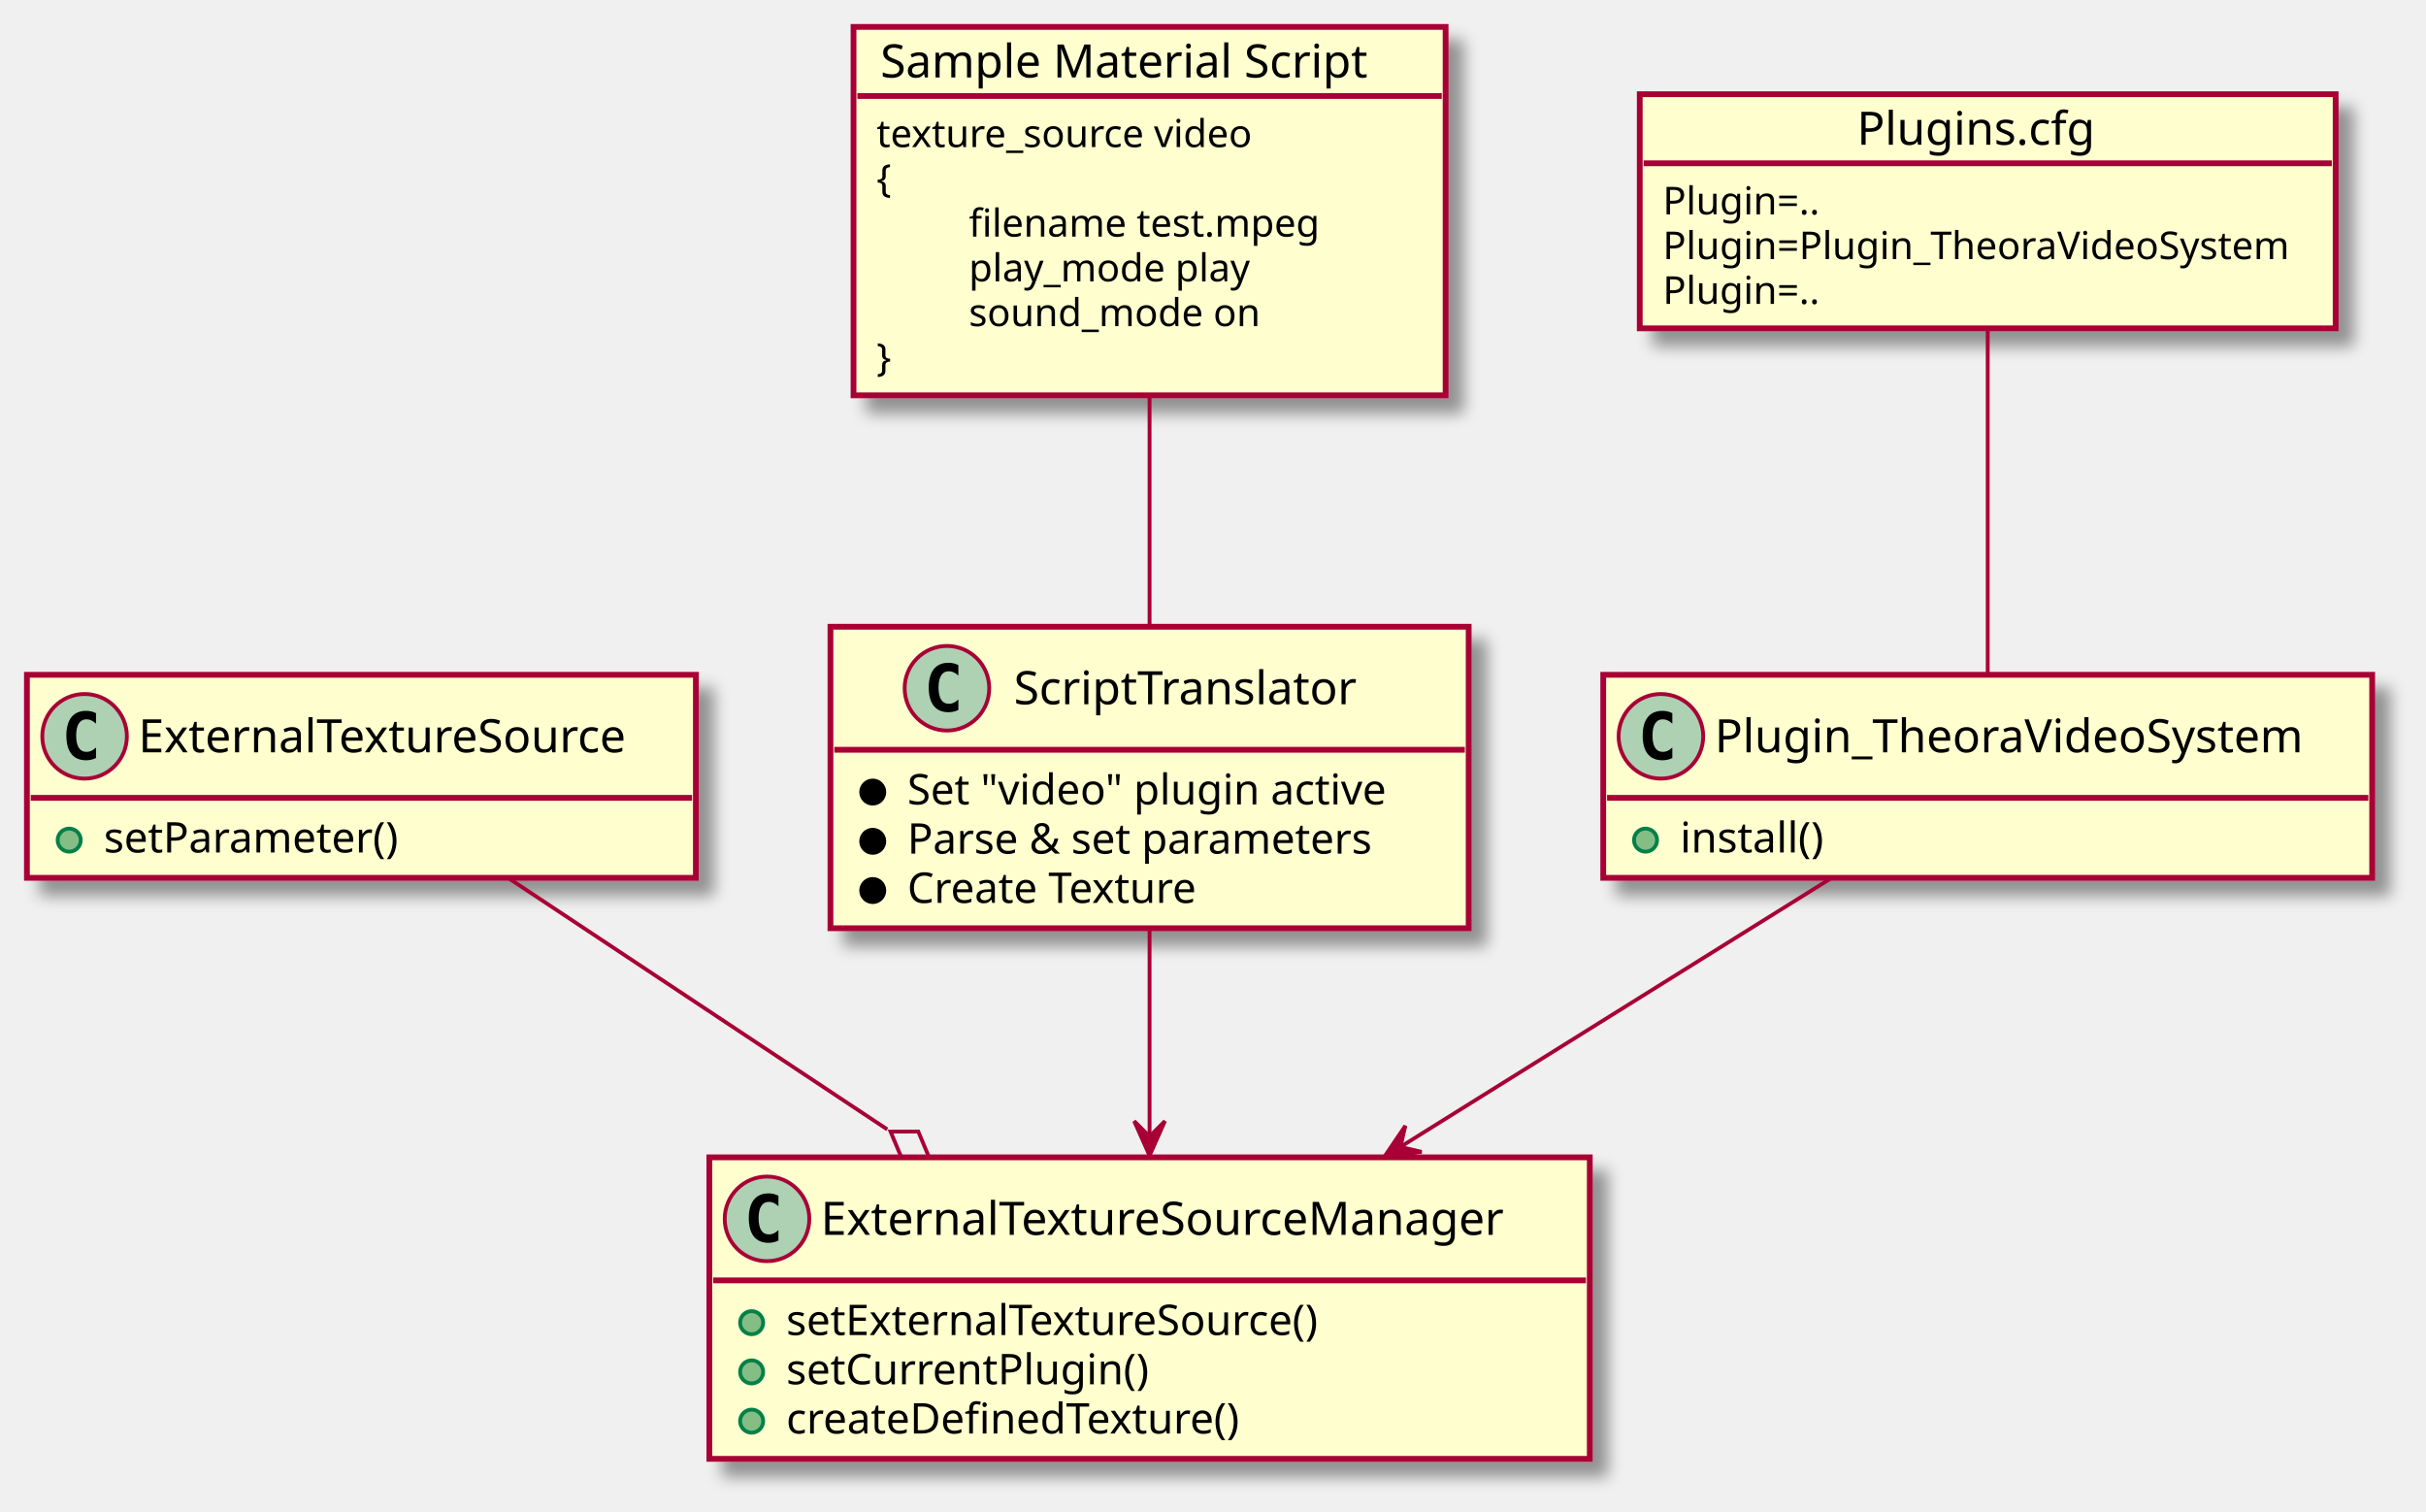
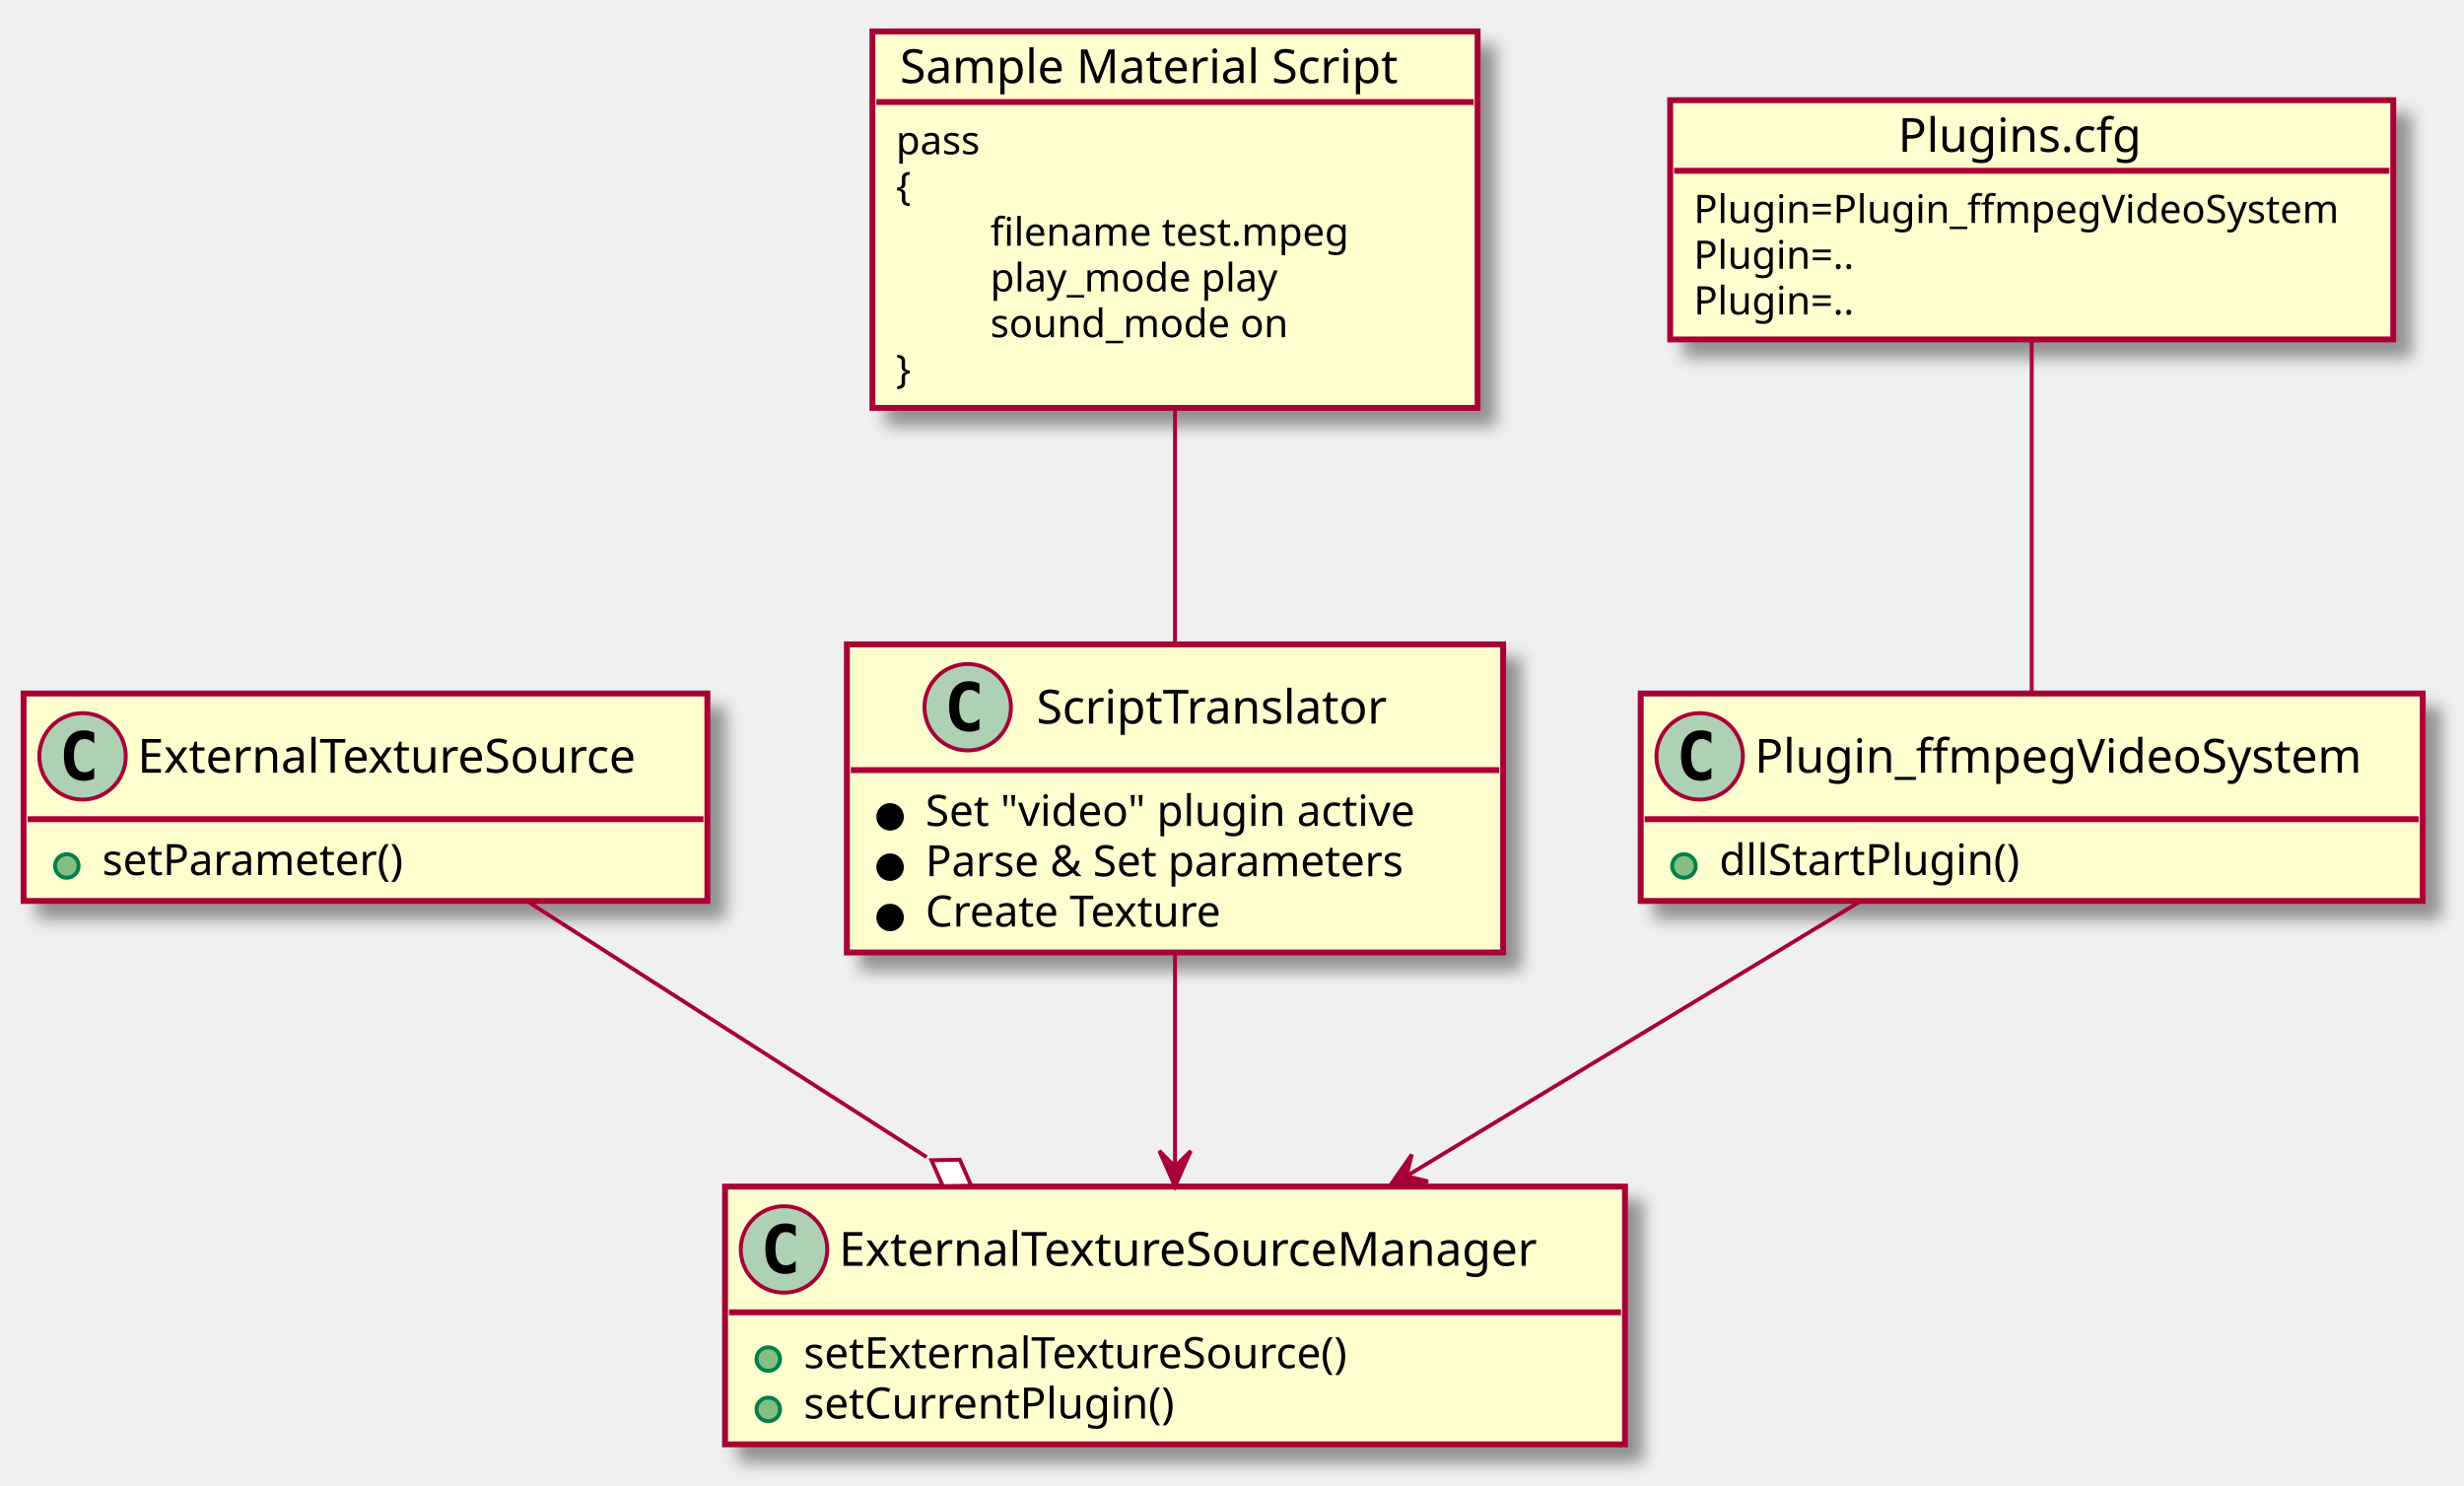
- <svg xmlns="http://www.w3.org/2000/svg" contentScriptType="application/ecmascript" contentStyleType="text/css" height="393px" preserveAspectRatio="none" style="width:631px;height:393px;background:#00000000;" version="1.1" viewBox="0 0 631 393" width="631px" zoomAndPan="magnify">
+ <svg xmlns="http://www.w3.org/2000/svg" contentScriptType="application/ecmascript" contentStyleType="text/css" height="378px" preserveAspectRatio="none" style="width:627px;height:378px;" version="1.1" viewBox="0 0 627 378" width="627px" zoomAndPan="magnify">
  <defs>
-     <filter height="300%" id="fpeboasbixc3p" width="300%" x="-1" y="-1">
+     <filter height="300%" id="fef4hhb0t968e" width="300%" x="-1" y="-1">
      <feGaussianBlur result="blurOut" stdDeviation="2.0" />
      <feColorMatrix in="blurOut" result="blurOut2" type="matrix" values="0 0 0 0 0 0 0 0 0 0 0 0 0 0 0 0 0 0 .4 0" />
      <feOffset dx="4.0" dy="4.0" in="blurOut2" result="blurOut3" />
      <feBlend in="SourceGraphic" in2="blurOut3" mode="normal" />
    </filter>
  </defs>
  <g>
-     <rect codeLine="4" fill="#FEFECE" filter="url(#fpeboasbixc3p)" height="52.805" id="ExternalTextureSource" style="stroke:#A80036;stroke-width:1.5;" width="174" x="7" y="175.5" />
-     <ellipse cx="22" cy="191.5" fill="#ADD1B2" rx="11" ry="11" style="stroke:#A80036;stroke-width:1.0;" />
-     <path d="M24.969,197.141 Q24.391,197.438 23.75,197.578 Q23.109,197.734 22.406,197.734 Q19.906,197.734 18.578,196.094 Q17.266,194.438 17.266,191.312 Q17.266,188.188 18.578,186.531 Q19.906,184.875 22.406,184.875 Q23.109,184.875 23.75,185.031 Q24.406,185.188 24.969,185.484 L24.969,188.203 Q24.344,187.625 23.75,187.359 Q23.156,187.078 22.531,187.078 Q21.188,187.078 20.5,188.156 Q19.812,189.219 19.812,191.312 Q19.812,193.406 20.5,194.484 Q21.188,195.547 22.531,195.547 Q23.156,195.547 23.75,195.281 Q24.344,195 24.969,194.422 L24.969,197.141 Z " fill="#000000" />
-     <text fill="#000000" font-family="sans-serif" font-size="12" lengthAdjust="spacing" textLength="142" x="36" y="195.654">ExternalTextureSource</text>
-     <line style="stroke:#A80036;stroke-width:1.5;" x1="8" x2="180" y1="207.5" y2="207.5" />
-     <ellipse cx="18" cy="218.5" fill="#84BE84" rx="3" ry="3" style="stroke:#038048;stroke-width:1.0;" />
-     <text fill="#000000" font-family="sans-serif" font-size="11" lengthAdjust="spacing" textLength="86" x="27" y="221.71">setParameter()</text>
-     <rect codeLine="7" fill="#FEFECE" filter="url(#fpeboasbixc3p)" height="78.414" id="ExternalTextureSourceManager" style="stroke:#A80036;stroke-width:1.5;" width="229" x="184.5" y="301" />
-     <ellipse cx="199.5" cy="317" fill="#ADD1B2" rx="11" ry="11" style="stroke:#A80036;stroke-width:1.0;" />
-     <path d="M202.469,322.641 Q201.891,322.938 201.25,323.078 Q200.609,323.234 199.906,323.234 Q197.406,323.234 196.078,321.594 Q194.766,319.938 194.766,316.812 Q194.766,313.688 196.078,312.031 Q197.406,310.375 199.906,310.375 Q200.609,310.375 201.25,310.531 Q201.906,310.688 202.469,310.984 L202.469,313.703 Q201.844,313.125 201.25,312.859 Q200.656,312.578 200.031,312.578 Q198.688,312.578 198,313.656 Q197.312,314.719 197.312,316.812 Q197.312,318.906 198,319.984 Q198.688,321.047 200.031,321.047 Q200.656,321.047 201.25,320.781 Q201.844,320.5 202.469,319.922 L202.469,322.641 Z " fill="#000000" />
-     <text fill="#000000" font-family="sans-serif" font-size="12" lengthAdjust="spacing" textLength="197" x="213.5" y="321.154">ExternalTextureSourceManager</text>
-     <line style="stroke:#A80036;stroke-width:1.5;" x1="185.5" x2="412.5" y1="333" y2="333" />
-     <ellipse cx="195.5" cy="344" fill="#84BE84" rx="3" ry="3" style="stroke:#038048;stroke-width:1.0;" />
-     <text fill="#000000" font-family="sans-serif" font-size="11" lengthAdjust="spacing" textLength="155" x="204.5" y="347.21">setExternalTextureSource()</text>
-     <ellipse cx="195.5" cy="356.805" fill="#84BE84" rx="3" ry="3" style="stroke:#038048;stroke-width:1.0;" />
-     <text fill="#000000" font-family="sans-serif" font-size="11" lengthAdjust="spacing" textLength="103" x="204.5" y="360.015">setCurrentPlugin()</text>
-     <ellipse cx="195.5" cy="369.609" fill="#84BE84" rx="3" ry="3" style="stroke:#038048;stroke-width:1.0;" />
-     <text fill="#000000" font-family="sans-serif" font-size="11" lengthAdjust="spacing" textLength="130" x="204.5" y="372.82">createDefinedTexture()</text>
-     <rect codeLine="13" fill="#FEFECE" filter="url(#fpeboasbixc3p)" height="78.414" id="ScriptTranslator" style="stroke:#A80036;stroke-width:1.5;" width="166" x="216" y="163" />
-     <ellipse cx="246.3" cy="179" fill="#ADD1B2" rx="11" ry="11" style="stroke:#A80036;stroke-width:1.0;" />
-     <path d="M249.269,184.641 Q248.691,184.938 248.05,185.078 Q247.409,185.234 246.706,185.234 Q244.206,185.234 242.878,183.594 Q241.566,181.938 241.566,178.812 Q241.566,175.688 242.878,174.031 Q244.206,172.375 246.706,172.375 Q247.409,172.375 248.05,172.531 Q248.706,172.688 249.269,172.984 L249.269,175.703 Q248.644,175.125 248.05,174.859 Q247.456,174.578 246.831,174.578 Q245.488,174.578 244.8,175.656 Q244.113,176.719 244.113,178.812 Q244.113,180.906 244.8,181.984 Q245.488,183.047 246.831,183.047 Q247.456,183.047 248.05,182.781 Q248.644,182.5 249.269,181.922 L249.269,184.641 Z " fill="#000000" />
-     <text fill="#000000" font-family="sans-serif" font-size="12" lengthAdjust="spacing" textLength="100" x="263.7" y="183.154">ScriptTranslator</text>
-     <line style="stroke:#A80036;stroke-width:1.5;" x1="217" x2="381" y1="195" y2="195" />
-     <ellipse cx="227" cy="206" fill="#000000" rx="3" ry="3" style="stroke:#000000;stroke-width:1.0;" />
-     <text fill="#000000" font-family="sans-serif" font-size="11" lengthAdjust="spacing" textLength="138" x="236" y="209.21">Set "video" plugin active</text>
-     <ellipse cx="227" cy="218.805" fill="#000000" rx="3" ry="3" style="stroke:#000000;stroke-width:1.0;" />
-     <text fill="#000000" font-family="sans-serif" font-size="11" lengthAdjust="spacing" textLength="140" x="236" y="222.015">Parse &amp; set parameters</text>
-     <ellipse cx="227" cy="231.609" fill="#000000" rx="3" ry="3" style="stroke:#000000;stroke-width:1.0;" />
-     <text fill="#000000" font-family="sans-serif" font-size="11" lengthAdjust="spacing" textLength="85" x="236" y="234.82">Create Texture</text>
-     <rect codeLine="18" fill="#FEFECE" filter="url(#fpeboasbixc3p)" height="52.805" id="Plugin_TheoraVideoSystem" style="stroke:#A80036;stroke-width:1.5;" width="200" x="417" y="175.5" />
-     <ellipse cx="432" cy="191.5" fill="#ADD1B2" rx="11" ry="11" style="stroke:#A80036;stroke-width:1.0;" />
-     <path d="M434.969,197.141 Q434.391,197.438 433.75,197.578 Q433.109,197.734 432.406,197.734 Q429.906,197.734 428.578,196.094 Q427.266,194.438 427.266,191.312 Q427.266,188.188 428.578,186.531 Q429.906,184.875 432.406,184.875 Q433.109,184.875 433.75,185.031 Q434.406,185.188 434.969,185.484 L434.969,188.203 Q434.344,187.625 433.75,187.359 Q433.156,187.078 432.531,187.078 Q431.188,187.078 430.5,188.156 Q429.812,189.219 429.812,191.312 Q429.812,193.406 430.5,194.484 Q431.188,195.547 432.531,195.547 Q433.156,195.547 433.75,195.281 Q434.344,195 434.969,194.422 L434.969,197.141 Z " fill="#000000" />
-     <text fill="#000000" font-family="sans-serif" font-size="12" lengthAdjust="spacing" textLength="168" x="446" y="195.654">Plugin_TheoraVideoSystem</text>
-     <line style="stroke:#A80036;stroke-width:1.5;" x1="418" x2="616" y1="207.5" y2="207.5" />
-     <ellipse cx="428" cy="218.5" fill="#84BE84" rx="3" ry="3" style="stroke:#038048;stroke-width:1.0;" />
-     <text fill="#000000" font-family="sans-serif" font-size="11" lengthAdjust="spacing" textLength="42" x="437" y="221.71">install()</text>
-     <rect fill="#FEFECE" filter="url(#fpeboasbixc3p)" height="60.891" style="stroke:#A80036;stroke-width:1.5;" width="181" x="426.5" y="24.5" />
-     <text fill="#000000" font-family="sans-serif" font-size="12" lengthAdjust="spacing" textLength="68" x="483" y="37.639">Plugins.cfg</text>
-     <line style="stroke:#A80036;stroke-width:1.5;" x1="427.5" x2="606.5" y1="42.469" y2="42.469" />
-     <text fill="#000000" font-family="sans-serif" font-size="10" lengthAdjust="spacing" textLength="43" x="432.5" y="55.751">Plugin=..</text>
-     <text fill="#000000" font-family="sans-serif" font-size="10" lengthAdjust="spacing" textLength="169" x="432.5" y="67.392">Plugin=Plugin_TheoraVideoSystem</text>
-     <text fill="#000000" font-family="sans-serif" font-size="10" lengthAdjust="spacing" textLength="43" x="432.5" y="79.032">Plugin=..</text>
-     <rect fill="#FEFECE" filter="url(#fpeboasbixc3p)" height="95.812" style="stroke:#A80036;stroke-width:1.5;" width="154" x="222" y="7" />
-     <text fill="#000000" font-family="sans-serif" font-size="12" lengthAdjust="spacing" textLength="140" x="229" y="20.139">Sample Material Script</text>
-     <line style="stroke:#A80036;stroke-width:1.5;" x1="223" x2="375" y1="24.969" y2="24.969" />
-     <text fill="#000000" font-family="sans-serif" font-size="10" lengthAdjust="spacing" textLength="102" x="228" y="38.251">texture_source video</text>
-     <text fill="#000000" font-family="sans-serif" font-size="10" lengthAdjust="spacing" textLength="6" x="228" y="49.892">{</text>
-     <text fill="#000000" font-family="sans-serif" font-size="10" lengthAdjust="spacing" textLength="95" x="252" y="61.532">filename test.mpeg</text>
-     <text fill="#000000" font-family="sans-serif" font-size="10" lengthAdjust="spacing" textLength="76" x="252" y="73.173">play_mode play</text>
-     <text fill="#000000" font-family="sans-serif" font-size="10" lengthAdjust="spacing" textLength="77" x="252" y="84.814">sound_mode on</text>
-     <text fill="#000000" font-family="sans-serif" font-size="10" lengthAdjust="spacing" textLength="6" x="228" y="96.454">}</text>
-     <path codeLine="12" d="M132.56,228.58 C160.17,246.9 198.1,272.06 230.77,293.73 " fill="none" id="ExternalTextureSource-to-ExternalTextureSourceManager" style="stroke:#A80036;stroke-width:1.0;" />
-     <polygon points="241.63,300.94,238.842,294.289,231.631,294.305,234.419,300.955,241.63,300.94" style="stroke:#A80036;stroke-width:1.0;fill:none;" />
-     <path codeLine="26" d="M517,85.69 C517,112.04 517,150.14 517,175.23 " fill="none" id="Plugins.cfg-Plugin_TheoraVideoSystem" style="stroke:#A80036;stroke-width:1.0;" />
-     <path codeLine="27" d="M476,228.58 C444.59,248.17 400.64,275.59 364.39,298.2 " fill="none" id="Plugin_TheoraVideoSystem-to-ExternalTextureSourceManager" style="stroke:#A80036;stroke-width:1.0;" />
-     <polygon fill="#A80036" points="360.01,300.94,369.764,299.577,364.254,298.296,365.534,292.786,360.01,300.94" style="stroke:#A80036;stroke-width:1.0;" />
-     <path codeLine="28" d="M299,241.25 C299,258.05 299,277.87 299,295.26 " fill="none" id="ScriptTranslator-to-ExternalTextureSourceManager" style="stroke:#A80036;stroke-width:1.0;" />
-     <polygon fill="#A80036" points="299,300.57,303,291.57,299,295.57,295,291.57,299,300.57" style="stroke:#A80036;stroke-width:1.0;" />
-     <path codeLine="38" d="M299,103.08 C299,122.43 299,144.54 299,162.86 " fill="none" id="material-ScriptTranslator" style="stroke:#A80036;stroke-width:1.0;" />
+     <rect fill="#FEFECE" filter="url(#fef4hhb0t968e)" height="52.805" id="ExternalTextureSource" style="stroke: #A80036; stroke-width: 1.5;" width="174" x="6" y="176.5" />
+     <ellipse cx="21" cy="192.5" fill="#ADD1B2" rx="11" ry="11" style="stroke: #A80036; stroke-width: 1.0;" />
+     <path d="M23.969,198.141 Q23.391,198.438 22.75,198.578 Q22.109,198.734 21.406,198.734 Q18.906,198.734 17.578,197.094 Q16.266,195.438 16.266,192.312 Q16.266,189.188 17.578,187.531 Q18.906,185.875 21.406,185.875 Q22.109,185.875 22.75,186.031 Q23.406,186.188 23.969,186.484 L23.969,189.203 Q23.344,188.625 22.75,188.359 Q22.156,188.078 21.531,188.078 Q20.188,188.078 19.5,189.156 Q18.812,190.219 18.812,192.312 Q18.812,194.406 19.5,195.484 Q20.188,196.547 21.531,196.547 Q22.156,196.547 22.75,196.281 Q23.344,196 23.969,195.422 L23.969,198.141 Z " />
+     <text fill="#000000" font-family="sans-serif" font-size="12" lengthAdjust="spacingAndGlyphs" textLength="142" x="35" y="196.654">ExternalTextureSource</text>
+     <line style="stroke: #A80036; stroke-width: 1.5;" x1="7" x2="179" y1="208.5" y2="208.5" />
+     <ellipse cx="17" cy="220.402" fill="#84BE84" rx="3" ry="3" style="stroke: #038048; stroke-width: 1.0;" />
+     <text fill="#000000" font-family="sans-serif" font-size="11" lengthAdjust="spacingAndGlyphs" textLength="86" x="26" y="222.71">setParameter()</text>
+     <rect fill="#FEFECE" filter="url(#fef4hhb0t968e)" height="65.609" id="ExternalTextureSourceManager" style="stroke: #A80036; stroke-width: 1.5;" width="229" x="184.5" y="302" />
+     <ellipse cx="199.5" cy="318" fill="#ADD1B2" rx="11" ry="11" style="stroke: #A80036; stroke-width: 1.0;" />
+     <path d="M202.469,323.641 Q201.891,323.938 201.25,324.078 Q200.609,324.234 199.906,324.234 Q197.406,324.234 196.078,322.594 Q194.766,320.938 194.766,317.812 Q194.766,314.688 196.078,313.031 Q197.406,311.375 199.906,311.375 Q200.609,311.375 201.25,311.531 Q201.906,311.688 202.469,311.984 L202.469,314.703 Q201.844,314.125 201.25,313.859 Q200.656,313.578 200.031,313.578 Q198.688,313.578 198,314.656 Q197.312,315.719 197.312,317.812 Q197.312,319.906 198,320.984 Q198.688,322.047 200.031,322.047 Q200.656,322.047 201.25,321.781 Q201.844,321.5 202.469,320.922 L202.469,323.641 Z " />
+     <text fill="#000000" font-family="sans-serif" font-size="12" lengthAdjust="spacingAndGlyphs" textLength="197" x="213.5" y="322.154">ExternalTextureSourceManager</text>
+     <line style="stroke: #A80036; stroke-width: 1.5;" x1="185.5" x2="412.5" y1="334" y2="334" />
+     <ellipse cx="195.5" cy="345.902" fill="#84BE84" rx="3" ry="3" style="stroke: #038048; stroke-width: 1.0;" />
+     <text fill="#000000" font-family="sans-serif" font-size="11" lengthAdjust="spacingAndGlyphs" textLength="155" x="204.5" y="348.21">setExternalTextureSource()</text>
+     <ellipse cx="195.5" cy="358.707" fill="#84BE84" rx="3" ry="3" style="stroke: #038048; stroke-width: 1.0;" />
+     <text fill="#000000" font-family="sans-serif" font-size="11" lengthAdjust="spacingAndGlyphs" textLength="103" x="204.5" y="361.015">setCurrentPlugin()</text>
+     <rect fill="#FEFECE" filter="url(#fef4hhb0t968e)" height="78.414" id="ScriptTranslator" style="stroke: #A80036; stroke-width: 1.5;" width="167" x="215.5" y="164" />
+     <ellipse cx="246.25" cy="180" fill="#ADD1B2" rx="11" ry="11" style="stroke: #A80036; stroke-width: 1.0;" />
+     <path d="M249.219,185.641 Q248.641,185.938 248,186.078 Q247.359,186.234 246.656,186.234 Q244.156,186.234 242.828,184.594 Q241.516,182.938 241.516,179.812 Q241.516,176.688 242.828,175.031 Q244.156,173.375 246.656,173.375 Q247.359,173.375 248,173.531 Q248.656,173.688 249.219,173.984 L249.219,176.703 Q248.594,176.125 248,175.859 Q247.406,175.578 246.781,175.578 Q245.438,175.578 244.75,176.656 Q244.062,177.719 244.062,179.812 Q244.062,181.906 244.75,182.984 Q245.438,184.047 246.781,184.047 Q247.406,184.047 248,183.781 Q248.594,183.5 249.219,182.922 L249.219,185.641 Z " />
+     <text fill="#000000" font-family="sans-serif" font-size="12" lengthAdjust="spacingAndGlyphs" textLength="100" x="263.75" y="184.154">ScriptTranslator</text>
+     <line style="stroke: #A80036; stroke-width: 1.5;" x1="216.5" x2="381.5" y1="196" y2="196" />
+     <ellipse cx="226.5" cy="207.902" fill="#000000" rx="3" ry="3" style="stroke: #000000; stroke-width: 1.0;" />
+     <text fill="#000000" font-family="sans-serif" font-size="11" lengthAdjust="spacingAndGlyphs" textLength="138" x="235.5" y="210.21">Set "video" plugin active</text>
+     <ellipse cx="226.5" cy="220.707" fill="#000000" rx="3" ry="3" style="stroke: #000000; stroke-width: 1.0;" />
+     <text fill="#000000" font-family="sans-serif" font-size="11" lengthAdjust="spacingAndGlyphs" textLength="141" x="235.5" y="223.015">Parse &amp; Set parameters</text>
+     <ellipse cx="226.5" cy="233.512" fill="#000000" rx="3" ry="3" style="stroke: #000000; stroke-width: 1.0;" />
+     <text fill="#000000" font-family="sans-serif" font-size="11" lengthAdjust="spacingAndGlyphs" textLength="85" x="235.5" y="235.82">Create Texture</text>
+     <rect fill="#FEFECE" filter="url(#fef4hhb0t968e)" height="52.805" id="Plugin_ffmpegVideoSystem" style="stroke: #A80036; stroke-width: 1.5;" width="199" x="417.5" y="176.5" />
+     <ellipse cx="432.5" cy="192.5" fill="#ADD1B2" rx="11" ry="11" style="stroke: #A80036; stroke-width: 1.0;" />
+     <path d="M435.469,198.141 Q434.891,198.438 434.25,198.578 Q433.609,198.734 432.906,198.734 Q430.406,198.734 429.078,197.094 Q427.766,195.438 427.766,192.312 Q427.766,189.188 429.078,187.531 Q430.406,185.875 432.906,185.875 Q433.609,185.875 434.25,186.031 Q434.906,186.188 435.469,186.484 L435.469,189.203 Q434.844,188.625 434.25,188.359 Q433.656,188.078 433.031,188.078 Q431.688,188.078 431,189.156 Q430.312,190.219 430.312,192.312 Q430.312,194.406 431,195.484 Q431.688,196.547 433.031,196.547 Q433.656,196.547 434.25,196.281 Q434.844,196 435.469,195.422 L435.469,198.141 Z " />
+     <text fill="#000000" font-family="sans-serif" font-size="12" lengthAdjust="spacingAndGlyphs" textLength="167" x="446.5" y="196.654">Plugin_ffmpegVideoSystem</text>
+     <line style="stroke: #A80036; stroke-width: 1.5;" x1="418.5" x2="615.5" y1="208.5" y2="208.5" />
+     <ellipse cx="428.5" cy="220.402" fill="#84BE84" rx="3" ry="3" style="stroke: #038048; stroke-width: 1.0;" />
+     <text fill="#000000" font-family="sans-serif" font-size="11" lengthAdjust="spacingAndGlyphs" textLength="83" x="437.5" y="222.71">dllStartPlugin()</text>
+     <rect fill="#FEFECE" filter="url(#fef4hhb0t968e)" height="60.891" style="stroke: #A80036; stroke-width: 1.5;" width="184" x="425" y="25.5" />
+     <text fill="#000000" font-family="sans-serif" font-size="12" lengthAdjust="spacingAndGlyphs" textLength="68" x="483" y="38.639">Plugins.cfg</text>
+     <line style="stroke: #A80036; stroke-width: 1.5;" x1="426" x2="608" y1="43.469" y2="43.469" />
+     <text fill="#000000" font-family="sans-serif" font-size="10" lengthAdjust="spacingAndGlyphs" textLength="172" x="431" y="56.751">Plugin=Plugin_ffmpegVideoSystem</text>
+     <text fill="#000000" font-family="sans-serif" font-size="10" lengthAdjust="spacingAndGlyphs" textLength="43" x="431" y="68.392">Plugin=..</text>
+     <text fill="#000000" font-family="sans-serif" font-size="10" lengthAdjust="spacingAndGlyphs" textLength="43" x="431" y="80.032">Plugin=..</text>
+     <rect fill="#FEFECE" filter="url(#fef4hhb0t968e)" height="95.812" style="stroke: #A80036; stroke-width: 1.5;" width="154" x="222" y="8" />
+     <text fill="#000000" font-family="sans-serif" font-size="12" lengthAdjust="spacingAndGlyphs" textLength="140" x="229" y="21.139">Sample Material Script</text>
+     <line style="stroke: #A80036; stroke-width: 1.5;" x1="223" x2="375" y1="25.969" y2="25.969" />
+     <text fill="#000000" font-family="sans-serif" font-size="10" lengthAdjust="spacingAndGlyphs" textLength="22" x="228" y="39.251">pass</text>
+     <text fill="#000000" font-family="sans-serif" font-size="10" lengthAdjust="spacingAndGlyphs" textLength="6" x="228" y="50.892">{</text>
+     <text fill="#000000" font-family="sans-serif" font-size="10" lengthAdjust="spacingAndGlyphs" textLength="95" x="252" y="62.532">filename test.mpeg</text>
+     <text fill="#000000" font-family="sans-serif" font-size="10" lengthAdjust="spacingAndGlyphs" textLength="76" x="252" y="74.173">play_mode play</text>
+     <text fill="#000000" font-family="sans-serif" font-size="10" lengthAdjust="spacingAndGlyphs" textLength="77" x="252" y="85.814">sound_mode on</text>
+     <text fill="#000000" font-family="sans-serif" font-size="10" lengthAdjust="spacingAndGlyphs" textLength="6" x="228" y="97.454">}</text>
+     <path d="M134.687,229.712 C163.713,248.311 202.953,273.455 235.807,294.507 " fill="none" id="ExternalTextureSource-ExternalTextureSourceManager" style="stroke: #A80036; stroke-width: 1.0;" />
+     <polygon fill="#FFFFFF" points="247.134,301.765,244.24,295.16,237.03,295.291,239.924,301.896,247.134,301.765" style="stroke: #A80036; stroke-width: 1.0;" />
+     <path d="M517,86.816 C517,113.252 517,150.961 517,176.173 " fill="none" id="Plugins.cfg-Plugin_ffmpegVideoSystem" style="stroke: #A80036; stroke-width: 1.0;" />
+     <path d="M473.147,229.553 C440.051,249.593 394.299,277.296 357.996,299.278 " fill="none" id="Plugin_ffmpegVideoSystem-ExternalTextureSourceManager" style="stroke: #A80036; stroke-width: 1.0;" />
+     <polygon fill="#A80036" points="353.617,301.929,363.387,300.689,357.894,299.339,359.243,293.846,353.617,301.929" style="stroke: #A80036; stroke-width: 1.0;" />
+     <path d="M299,242.247 C299,259.465 299,279.607 299,296.713 " fill="none" id="ScriptTranslator-ExternalTextureSourceManager" style="stroke: #A80036; stroke-width: 1.0;" />
+     <polygon fill="#A80036" points="299,301.918,303,292.918,299,296.918,295,292.918,299,301.918" style="stroke: #A80036; stroke-width: 1.0;" />
+     <path d="M299,104.133 C299,123.392 299,145.299 299,163.589 " fill="none" id="material-ScriptTranslator" style="stroke: #A80036; stroke-width: 1.0;" />
  </g>
</svg>
